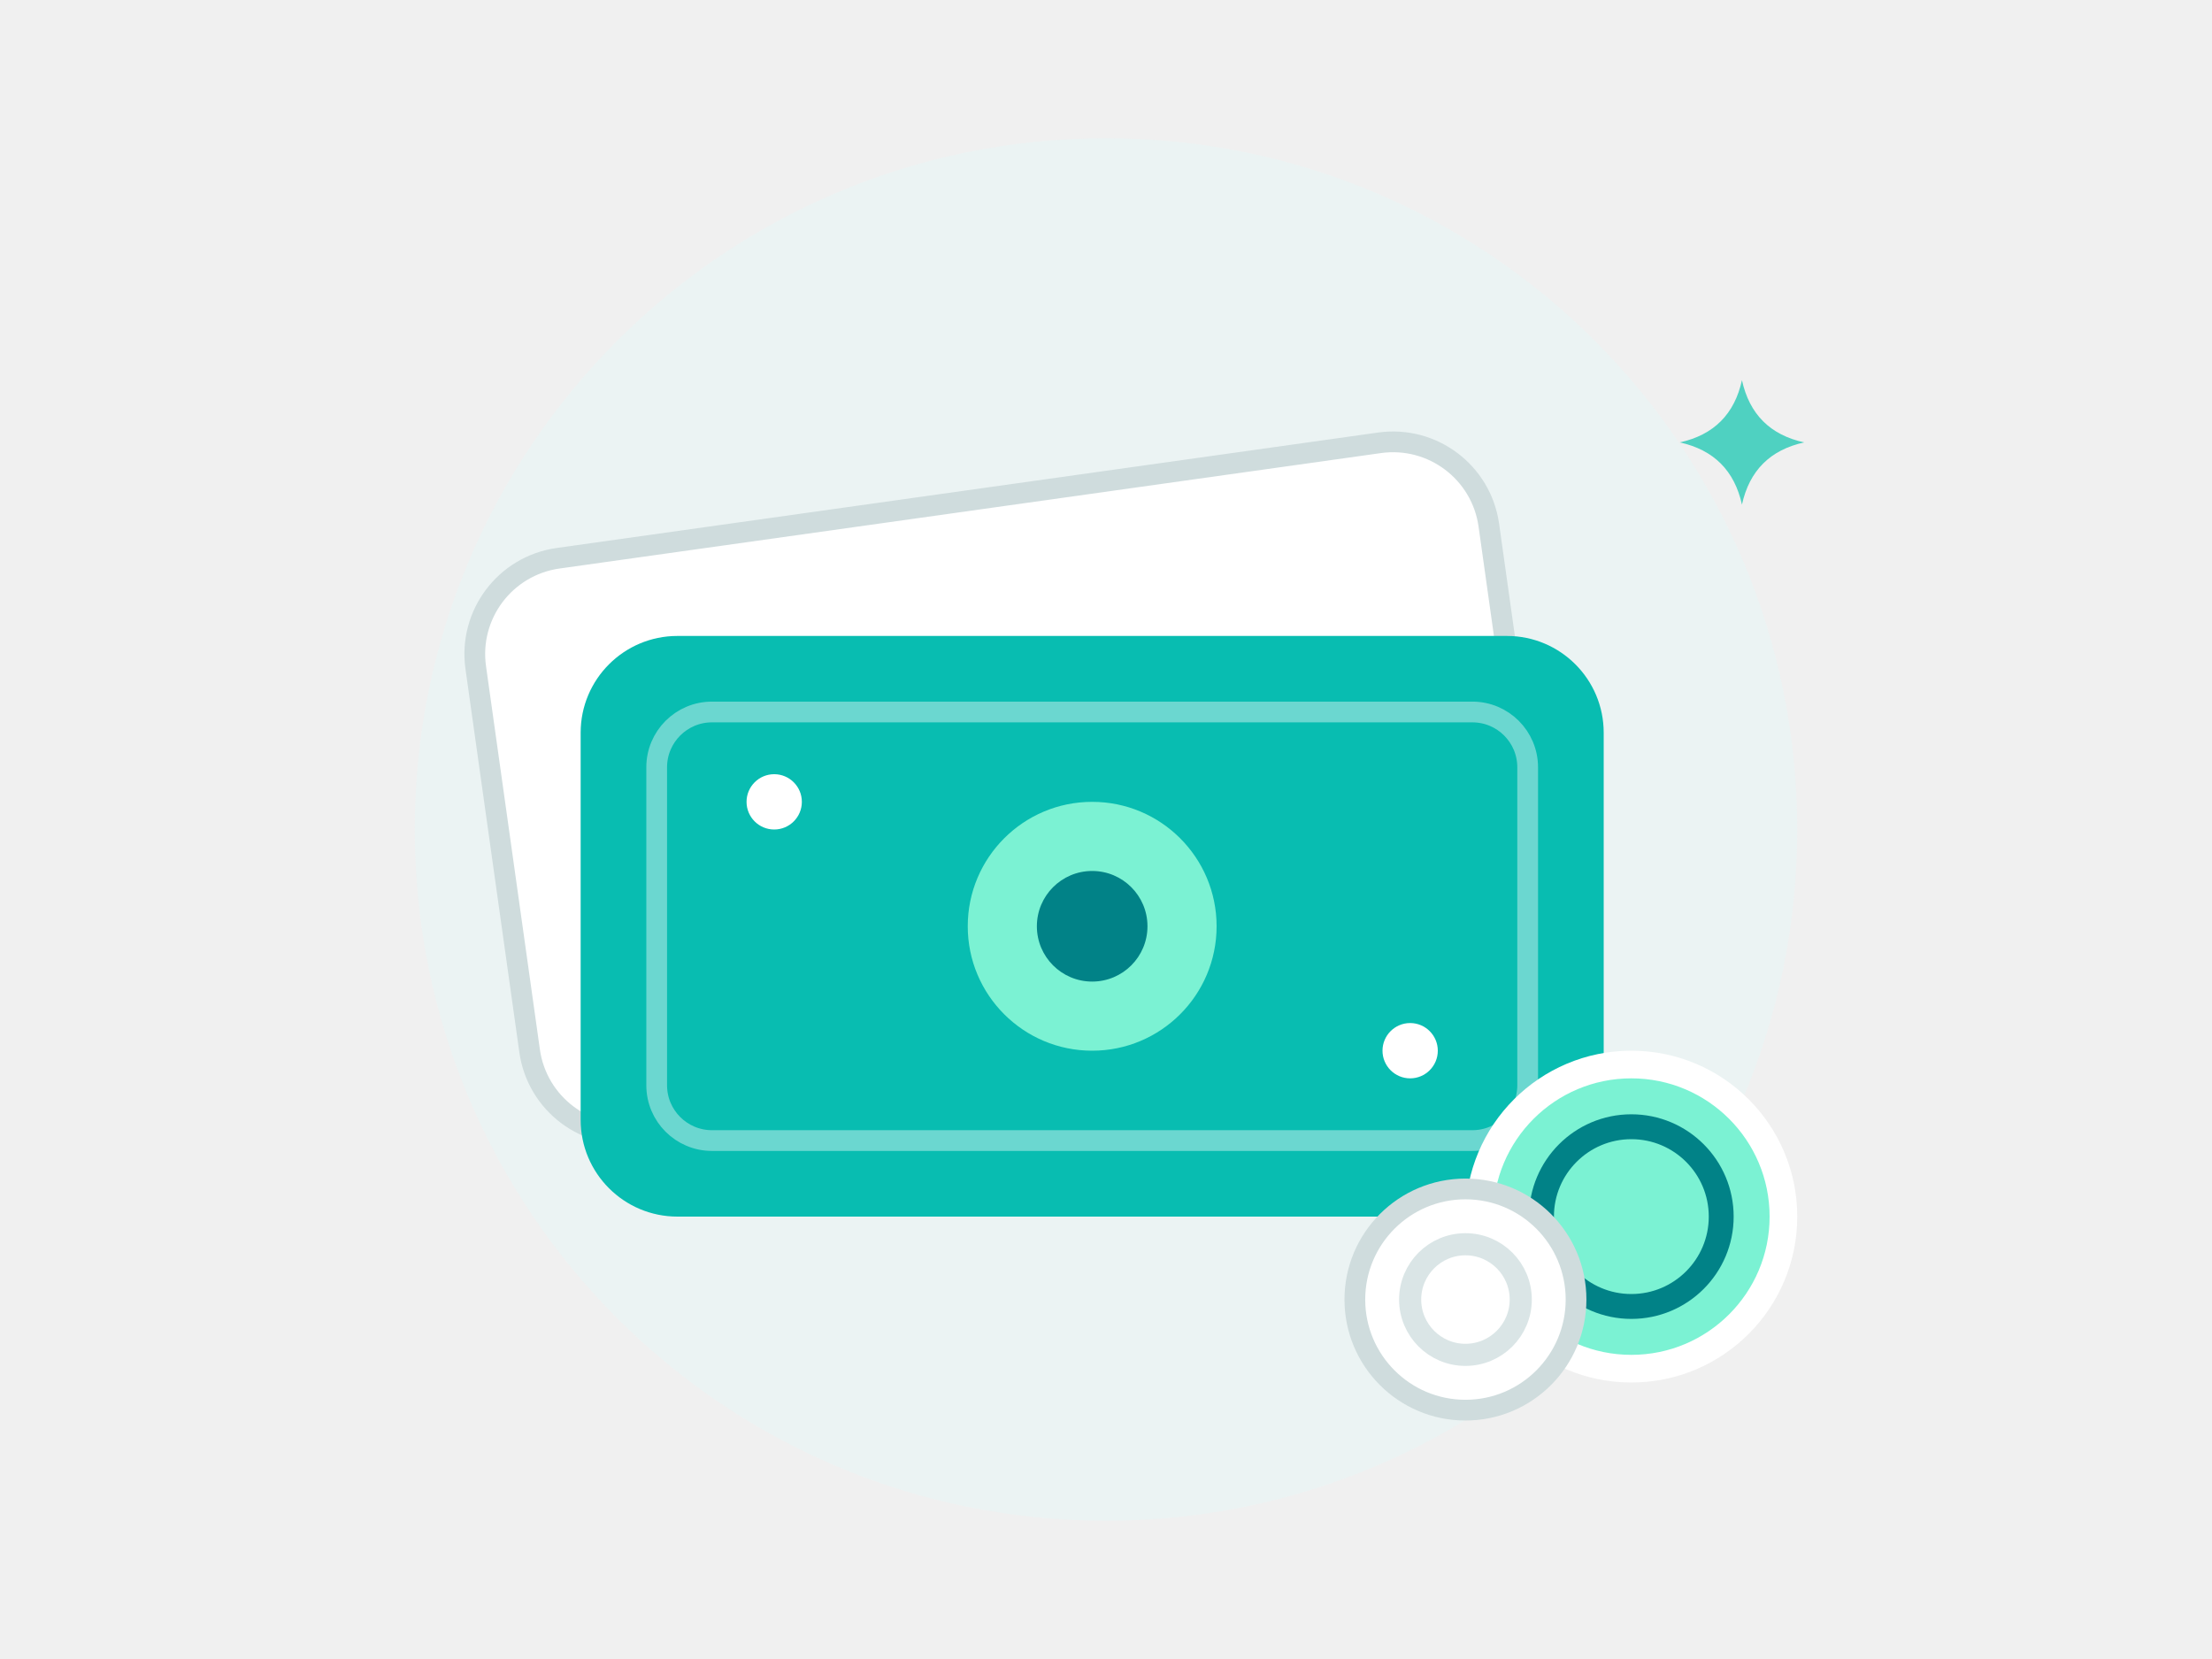
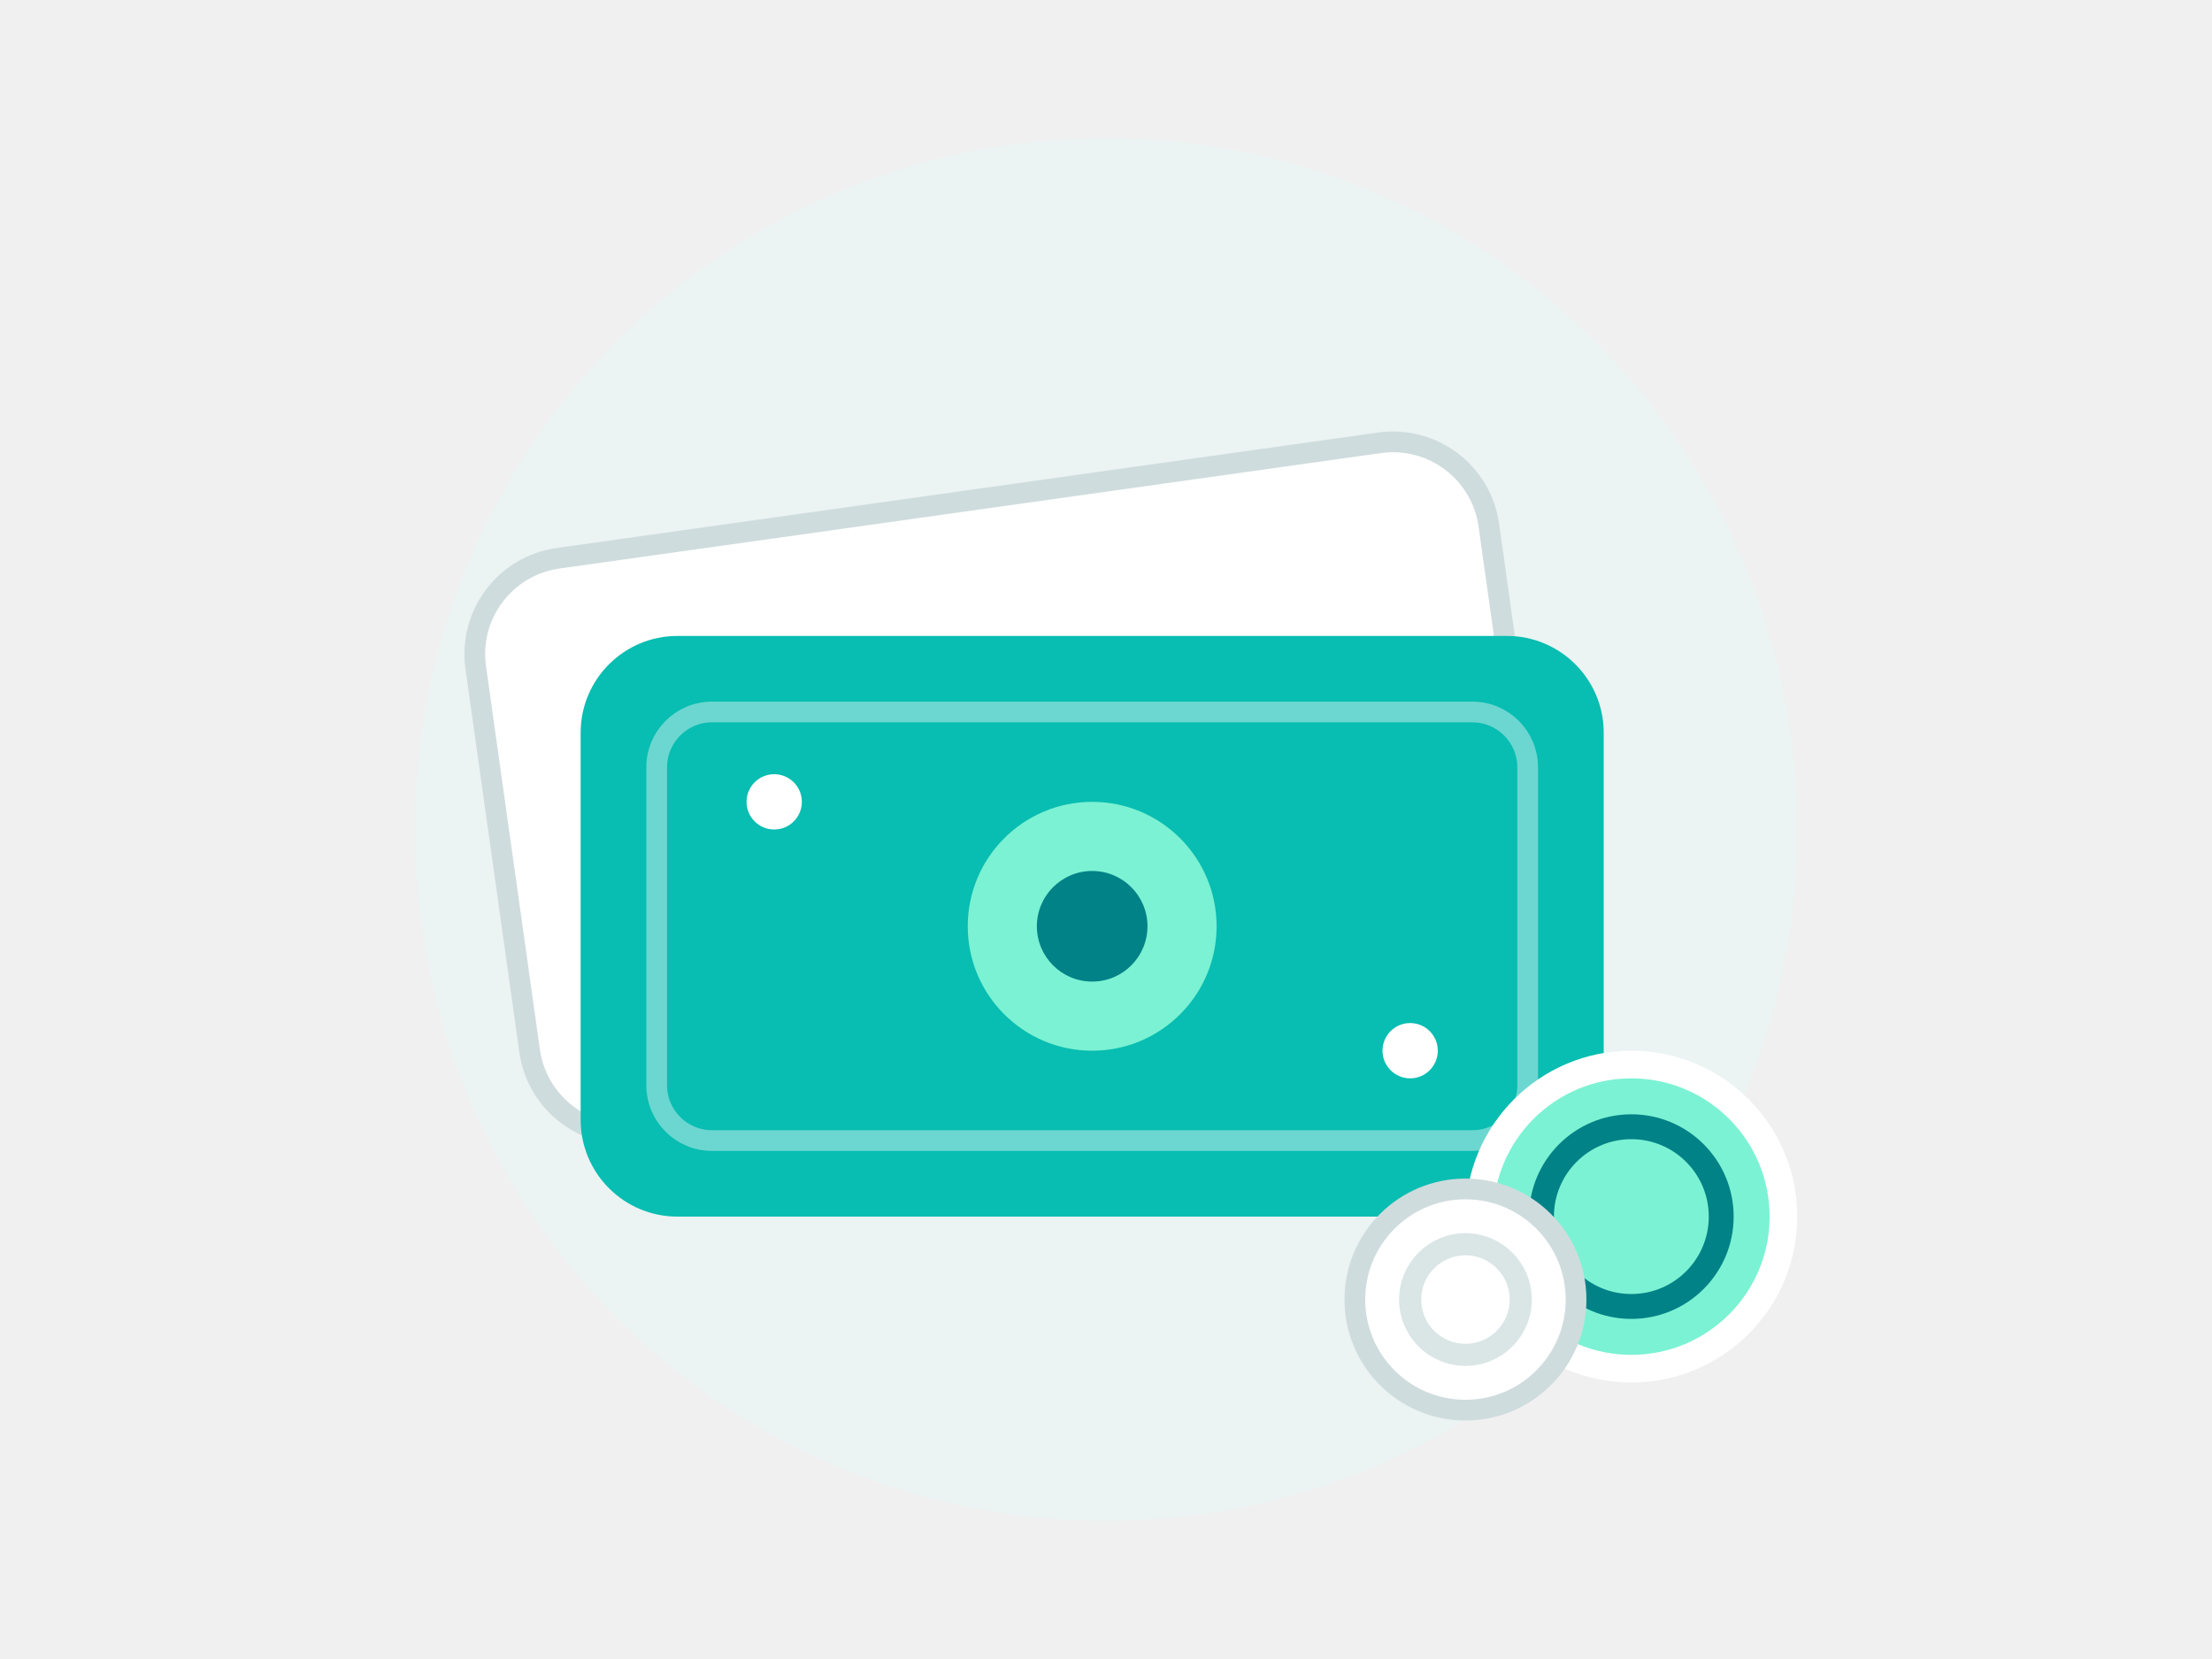
<svg xmlns="http://www.w3.org/2000/svg" viewBox="0 0 160 120" width="160" height="120">
  <circle cx="80" cy="60" r="50" fill="#EBF3F3" />
  <rect x="36" y="36" width="74" height="42" rx="7" fill="#FFFFFF" stroke="#CFDCDD" stroke-width="1.5" transform="rotate(-8 73 57)" />
  <rect x="42" y="46" width="74" height="42" rx="7" fill="#08BDB1" />
  <rect x="47.5" y="51.5" width="63" height="31" rx="4" fill="none" stroke="#FFFFFF" stroke-opacity="0.4" stroke-width="1.5" />
  <circle cx="79" cy="67" r="9" fill="#7BF2D3" />
  <circle cx="79" cy="67" r="4" fill="#018287" />
  <circle cx="56" cy="58" r="2" fill="#FFFFFF" />
  <circle cx="102" cy="76" r="2" fill="#FFFFFF" />
  <circle cx="118" cy="88" r="11" fill="#7BF2D3" stroke="#FFFFFF" stroke-width="2" />
  <circle cx="118" cy="88" r="6.5" fill="none" stroke="#018287" stroke-width="1.8" />
  <circle cx="106" cy="94" r="8" fill="#FFFFFF" stroke="#CFDCDD" stroke-width="1.5" />
  <circle cx="106" cy="94" r="4" fill="none" stroke="#DAE5E6" stroke-width="1.6" />
-   <path d="M126 27.5 Q126.81 31.19 130.5 32 Q126.81 32.81 126 36.5 Q125.19 32.81 121.5 32 Q125.19 31.19 126 27.5Z" fill="#4FD1C1" />
</svg>
